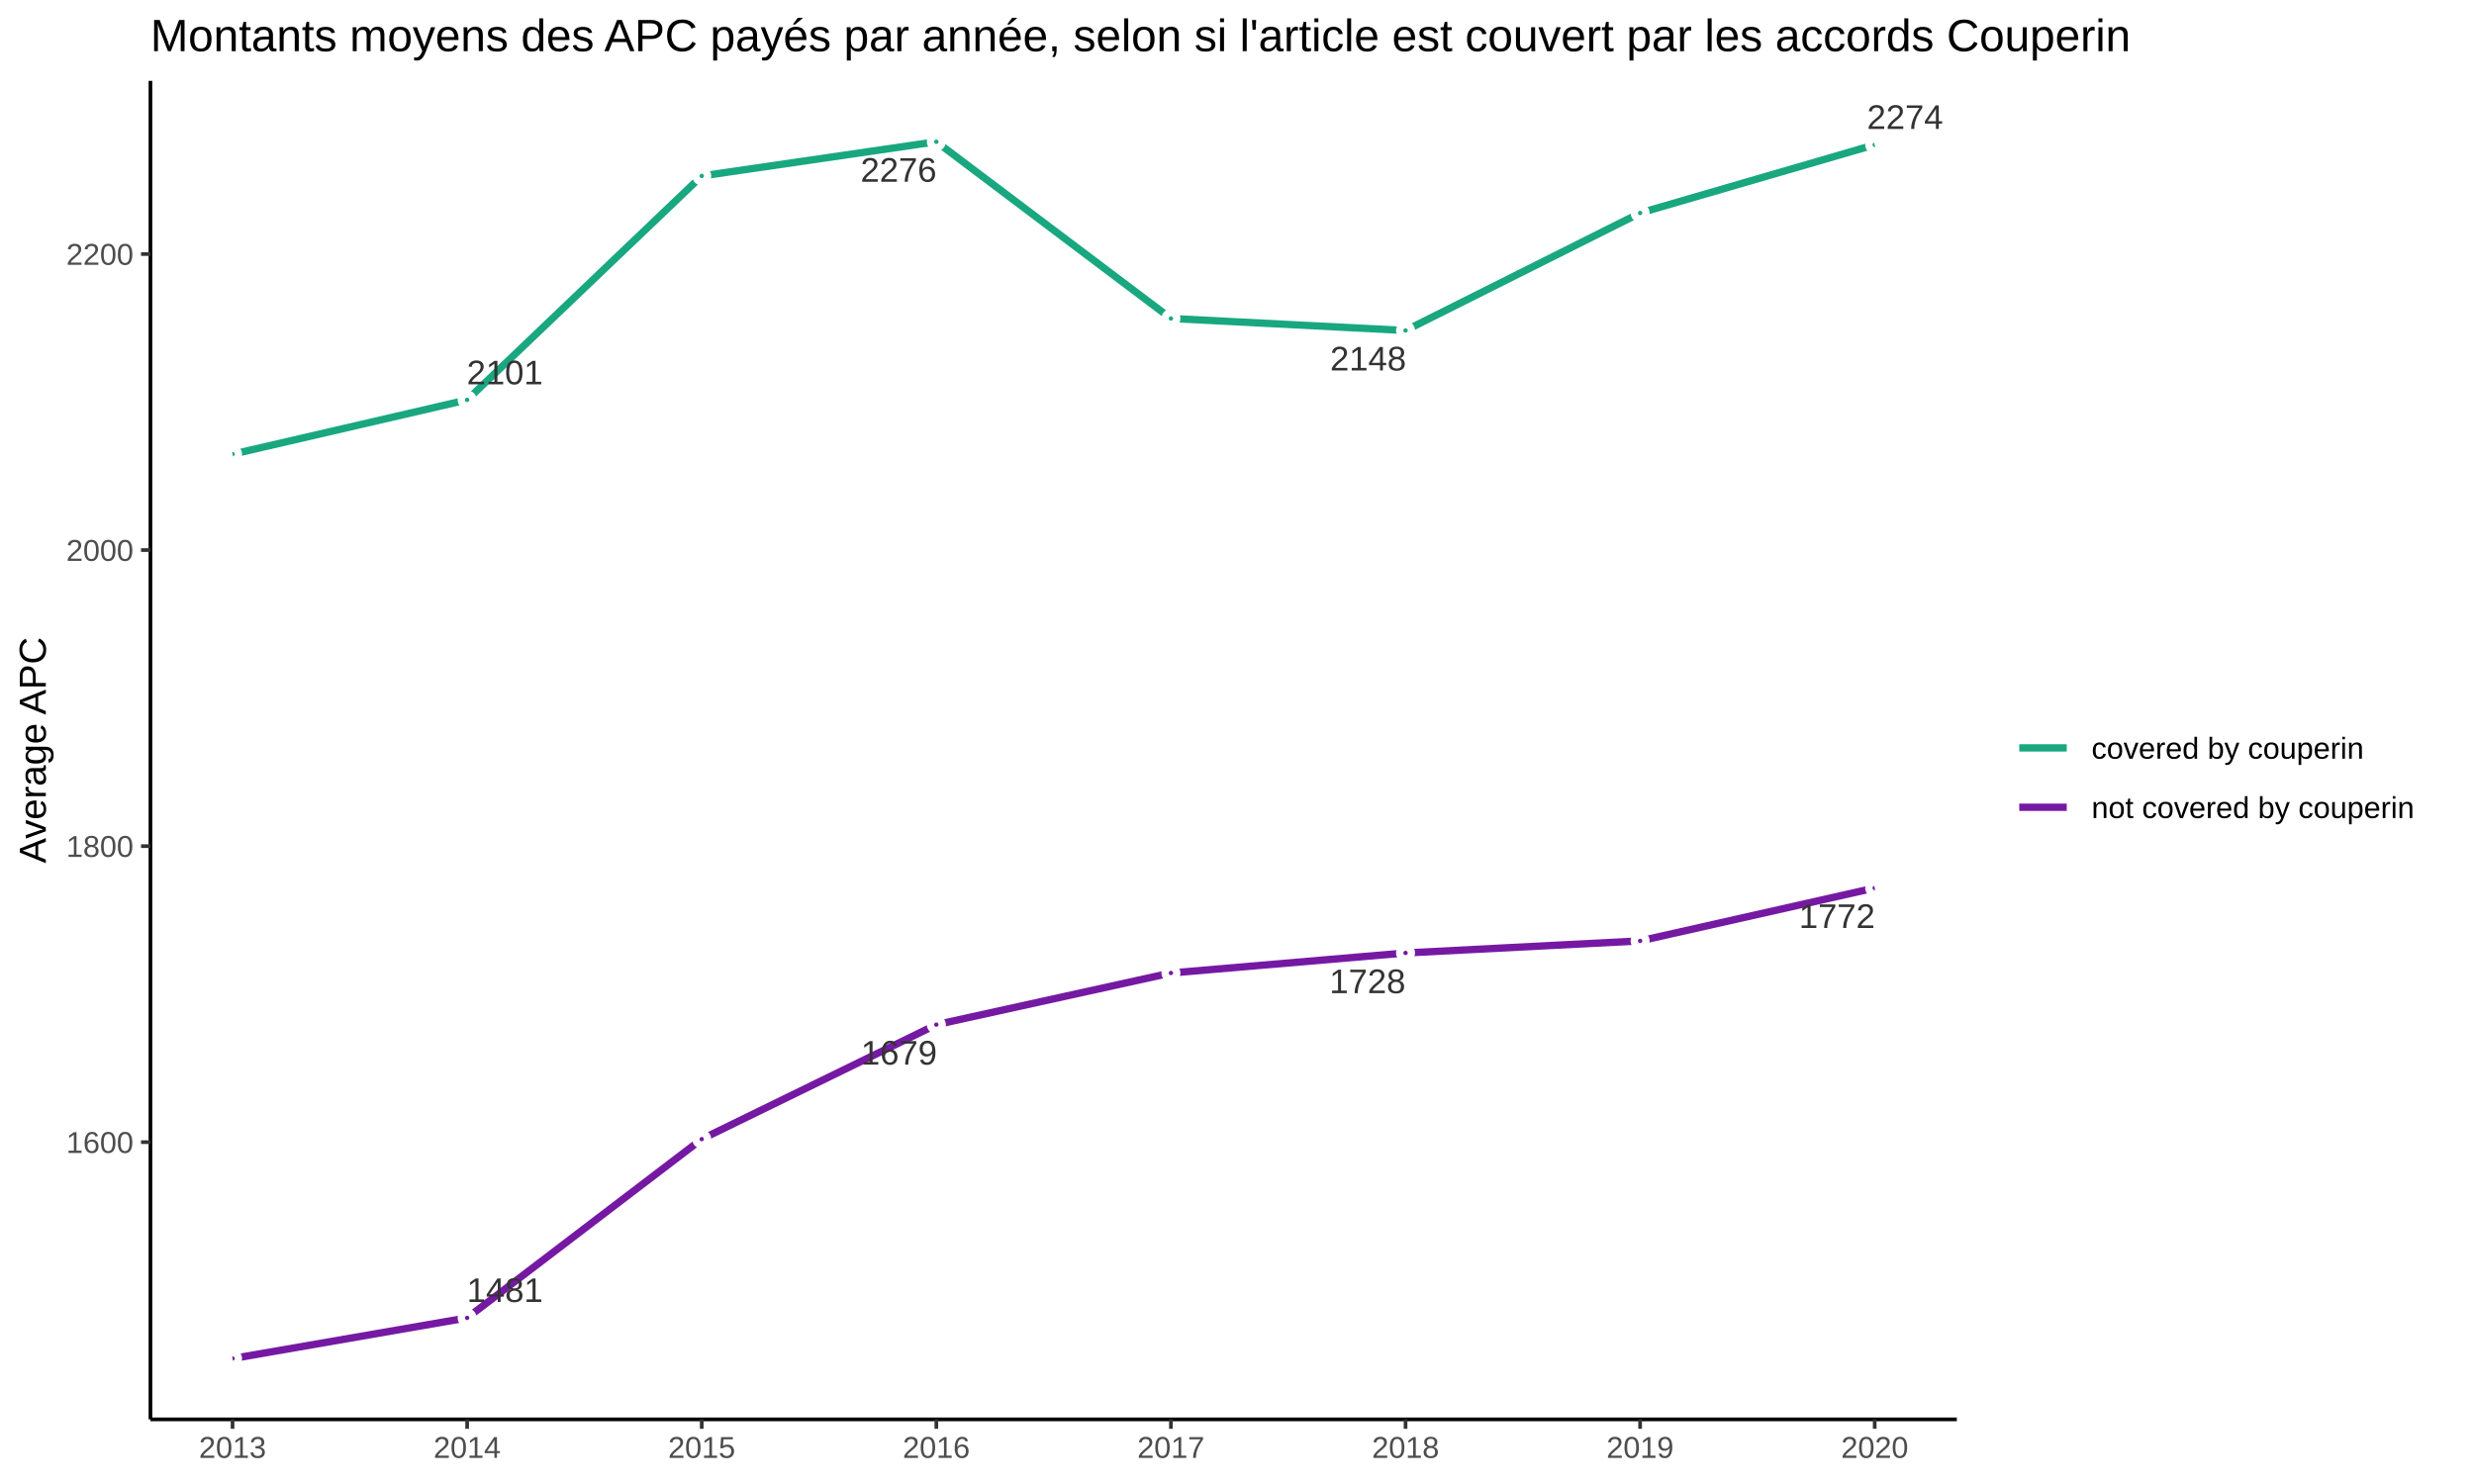
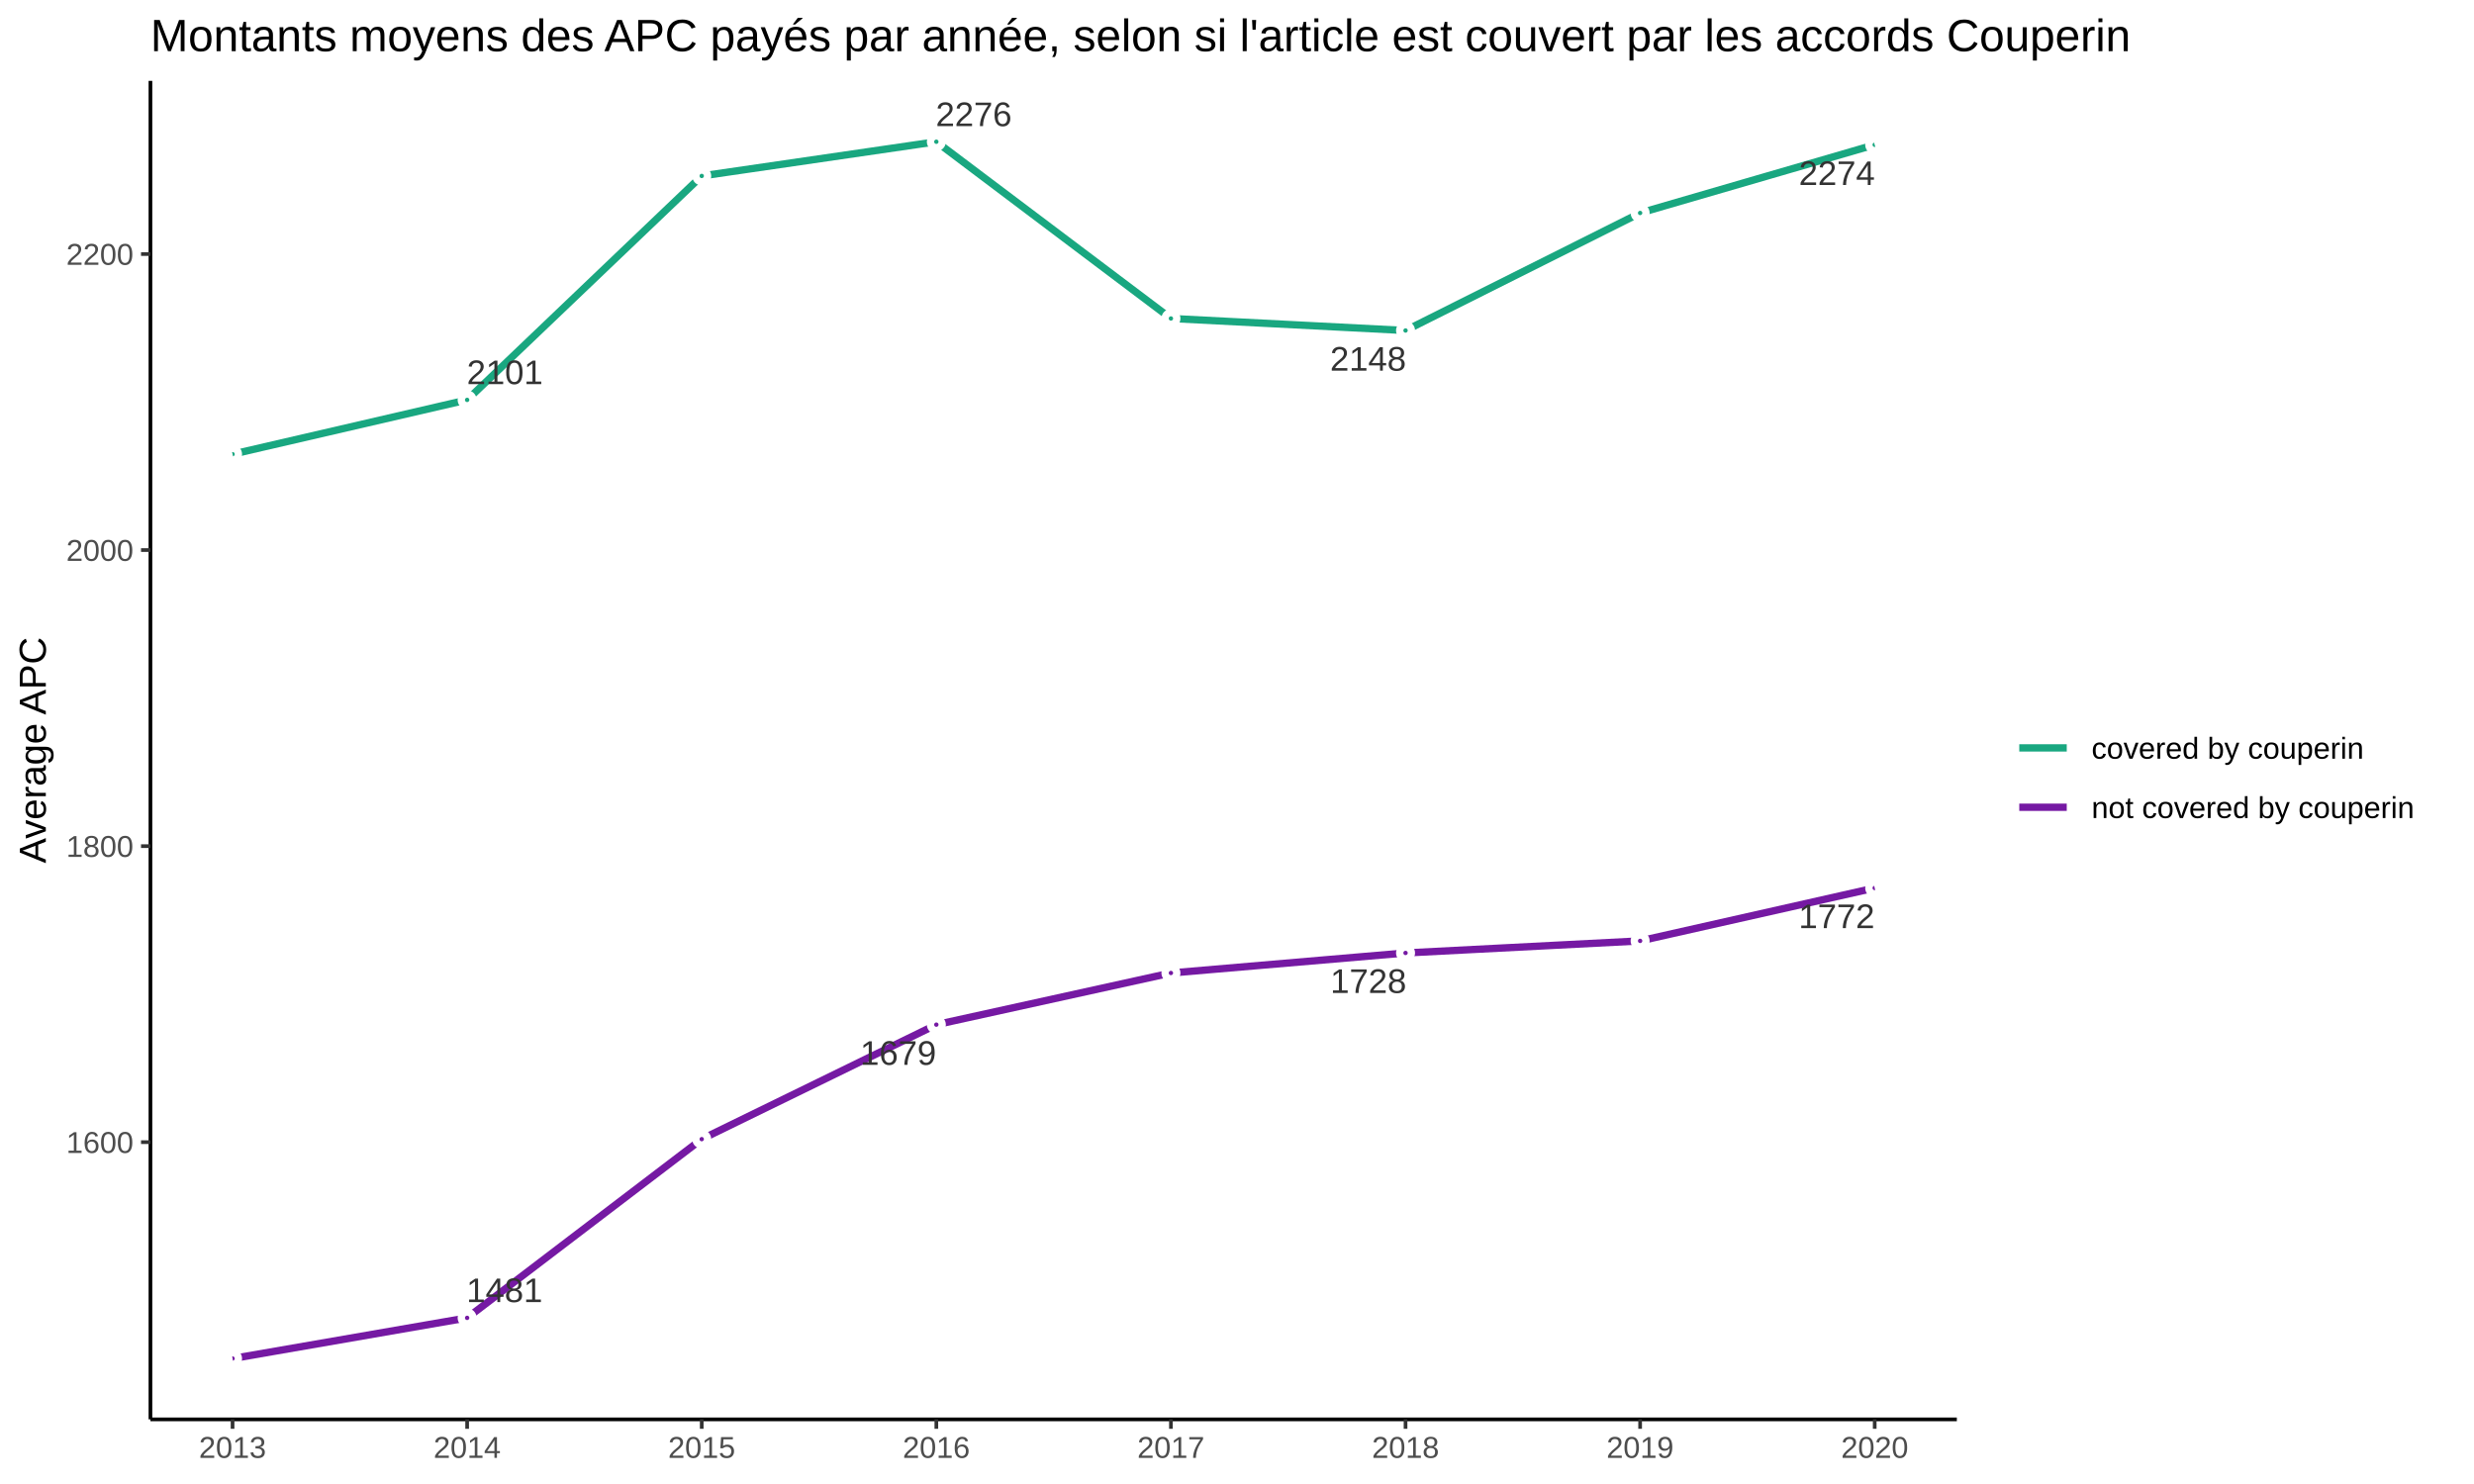
<svg xmlns="http://www.w3.org/2000/svg" class="svglite" width="720.00pt" height="432.00pt" viewBox="0 0 720.00 432.00">
  <defs>
    <style type="text/css">
    .svglite line, .svglite polyline, .svglite polygon, .svglite path, .svglite rect, .svglite circle {
      fill: none;
      stroke: #000000;
      stroke-linecap: round;
      stroke-linejoin: round;
      stroke-miterlimit: 10.00;
    }
    .svglite text {
      white-space: pre;
    }
  </style>
  </defs>
  <rect width="100%" height="100%" style="stroke: none; fill: #FFFFFF;" />
  <defs>
    <clipPath id="cpMC4wMHw3MjAuMDB8MC4wMHw0MzIuMDA=">
      <rect x="0.00" y="0.00" width="720.00" height="432.00" />
    </clipPath>
  </defs>
  <g clip-path="url(#cpMC4wMHw3MjAuMDB8MC4wMHw0MzIuMDA=)">
    <rect x="0.00" y="0" width="720.00" height="432.00" style="stroke-width: 1.07; stroke: #FFFFFF; fill: #FFFFFF;" />
  </g>
  <defs>
    <clipPath id="cpNDMuNzh8NTY5LjQ5fDIzLjU0fDQxMy4xOQ==">
      <rect x="43.78" y="23.54" width="525.71" height="389.64" />
    </clipPath>
  </defs>
  <g clip-path="url(#cpNDMuNzh8NTY5LjQ5fDIzLjU0fDQxMy4xOQ==)">
    <rect x="43.78" y="23.54" width="525.71" height="389.64" style="stroke-width: 1.07; stroke: none; fill: #FFFFFF;" />
    <polyline points="67.68,132.22 135.95,116.41 204.22,51.22 272.50,41.26 340.77,92.71 409.05,96.21 477.32,62.00 545.59,42.14 " style="stroke-width: 2.13; stroke: #009E73; stroke-opacity: 0.90; stroke-linecap: butt;" />
    <polyline points="67.68,395.48 135.95,383.64 204.22,331.61 272.50,298.28 340.77,283.24 409.05,277.41 477.32,273.90 545.59,258.50 " style="stroke-width: 2.13; stroke: #660099; stroke-opacity: 0.90; stroke-linecap: butt;" />
    <circle cx="67.68" cy="132.22" r="1.70" style="stroke-width: 2.13; stroke: #FFFFFF;" />
    <circle cx="67.68" cy="395.48" r="1.70" style="stroke-width: 2.13; stroke: #FFFFFF;" />
    <circle cx="135.95" cy="116.41" r="1.70" style="stroke-width: 2.13; stroke: #FFFFFF;" />
    <circle cx="135.95" cy="383.64" r="1.70" style="stroke-width: 2.13; stroke: #FFFFFF;" />
    <circle cx="204.22" cy="51.22" r="1.70" style="stroke-width: 2.13; stroke: #FFFFFF;" />
    <circle cx="204.22" cy="331.61" r="1.70" style="stroke-width: 2.13; stroke: #FFFFFF;" />
    <circle cx="272.50" cy="41.26" r="1.70" style="stroke-width: 2.13; stroke: #FFFFFF;" />
    <circle cx="272.50" cy="298.28" r="1.70" style="stroke-width: 2.13; stroke: #FFFFFF;" />
    <circle cx="340.77" cy="92.71" r="1.70" style="stroke-width: 2.13; stroke: #FFFFFF;" />
    <circle cx="340.77" cy="283.24" r="1.70" style="stroke-width: 2.13; stroke: #FFFFFF;" />
    <circle cx="409.05" cy="96.21" r="1.70" style="stroke-width: 2.13; stroke: #FFFFFF;" />
    <circle cx="409.05" cy="277.41" r="1.70" style="stroke-width: 2.13; stroke: #FFFFFF;" />
    <circle cx="477.32" cy="62.00" r="1.70" style="stroke-width: 2.13; stroke: #FFFFFF;" />
    <circle cx="477.32" cy="273.90" r="1.70" style="stroke-width: 2.13; stroke: #FFFFFF;" />
    <circle cx="545.59" cy="42.14" r="1.70" style="stroke-width: 2.13; stroke: #FFFFFF;" />
    <circle cx="545.59" cy="258.50" r="1.70" style="stroke-width: 2.13; stroke: #FFFFFF;" />
-     <text x="146.92" y="111.88" text-anchor="middle" style="font-size: 9.96px;fill: #333333; font-family: &quot;Arial&quot;;" textLength="22.78px" lengthAdjust="spacingAndGlyphs">2101</text>
-     <text x="146.95" y="379.01" text-anchor="middle" style="font-size: 9.96px;fill: #333333; font-family: &quot;Arial&quot;;" textLength="22.78px" lengthAdjust="spacingAndGlyphs">1481</text>
-     <text x="261.51" y="52.91" text-anchor="middle" style="font-size: 9.96px;fill: #333333; font-family: &quot;Arial&quot;;" textLength="22.78px" lengthAdjust="spacingAndGlyphs">2276</text>
-     <text x="261.64" y="309.91" text-anchor="middle" style="font-size: 9.96px;fill: #333333; font-family: &quot;Arial&quot;;" textLength="22.78px" lengthAdjust="spacingAndGlyphs">1679</text>
-     <text x="398.17" y="107.85" text-anchor="middle" style="font-size: 9.96px;fill: #333333; font-family: &quot;Arial&quot;;" textLength="22.78px" lengthAdjust="spacingAndGlyphs">2148</text>
-     <text x="397.98" y="289.12" text-anchor="middle" style="font-size: 9.96px;fill: #333333; font-family: &quot;Arial&quot;;" textLength="22.78px" lengthAdjust="spacingAndGlyphs">1728</text>
-     <text x="554.41" y="37.53" text-anchor="middle" style="font-size: 9.96px;fill: #333333; font-family: &quot;Arial&quot;;" textLength="22.78px" lengthAdjust="spacingAndGlyphs">2274</text>
-     <text x="534.63" y="270.14" text-anchor="middle" style="font-size: 9.96px;fill: #333333; font-family: &quot;Arial&quot;;" textLength="22.78px" lengthAdjust="spacingAndGlyphs">1772</text>
+     <text x="146.93" y="111.83" text-anchor="middle" style="font-size: 9.96px;fill: #333333; font-family: &quot;Arial&quot;;" textLength="22.78px" lengthAdjust="spacingAndGlyphs">2101</text>
+     <text x="146.83" y="379.05" text-anchor="middle" style="font-size: 9.96px;fill: #333333; font-family: &quot;Arial&quot;;" textLength="22.78px" lengthAdjust="spacingAndGlyphs">1481</text>
+     <text x="283.40" y="36.72" text-anchor="middle" style="font-size: 9.96px;fill: #333333; font-family: &quot;Arial&quot;;" textLength="22.78px" lengthAdjust="spacingAndGlyphs">2276</text>
+     <text x="261.41" y="309.98" text-anchor="middle" style="font-size: 9.96px;fill: #333333; font-family: &quot;Arial&quot;;" textLength="22.78px" lengthAdjust="spacingAndGlyphs">1679</text>
+     <text x="398.16" y="107.91" text-anchor="middle" style="font-size: 9.96px;fill: #333333; font-family: &quot;Arial&quot;;" textLength="22.78px" lengthAdjust="spacingAndGlyphs">2148</text>
+     <text x="398.24" y="289.05" text-anchor="middle" style="font-size: 9.96px;fill: #333333; font-family: &quot;Arial&quot;;" textLength="22.78px" lengthAdjust="spacingAndGlyphs">1728</text>
+     <text x="534.58" y="53.86" text-anchor="middle" style="font-size: 9.96px;fill: #333333; font-family: &quot;Arial&quot;;" textLength="22.78px" lengthAdjust="spacingAndGlyphs">2274</text>
+     <text x="534.52" y="270.18" text-anchor="middle" style="font-size: 9.96px;fill: #333333; font-family: &quot;Arial&quot;;" textLength="22.78px" lengthAdjust="spacingAndGlyphs">1772</text>
  </g>
  <g clip-path="url(#cpMC4wMHw3MjAuMDB8MC4wMHw0MzIuMDA=)">
    <polyline points="43.78,413.19 43.78,23.54 " style="stroke-width: 1.07; stroke-linecap: butt;" />
    <text x="38.85" y="335.63" text-anchor="end" style="font-size: 8.80px;fill: #4D4D4D; font-family: &quot;Arial&quot;;" textLength="20.13px" lengthAdjust="spacingAndGlyphs">1600</text>
    <text x="38.85" y="249.45" text-anchor="end" style="font-size: 8.80px;fill: #4D4D4D; font-family: &quot;Arial&quot;;" textLength="20.13px" lengthAdjust="spacingAndGlyphs">1800</text>
    <text x="38.85" y="163.28" text-anchor="end" style="font-size: 8.80px;fill: #4D4D4D; font-family: &quot;Arial&quot;;" textLength="20.13px" lengthAdjust="spacingAndGlyphs">2000</text>
    <text x="38.85" y="77.10" text-anchor="end" style="font-size: 8.80px;fill: #4D4D4D; font-family: &quot;Arial&quot;;" textLength="20.13px" lengthAdjust="spacingAndGlyphs">2200</text>
    <polyline points="41.04,332.49 43.78,332.49 " style="stroke-width: 1.07; stroke: #333333; stroke-linecap: butt;" />
    <polyline points="41.04,246.31 43.78,246.31 " style="stroke-width: 1.07; stroke: #333333; stroke-linecap: butt;" />
    <polyline points="41.04,160.13 43.78,160.13 " style="stroke-width: 1.07; stroke: #333333; stroke-linecap: butt;" />
    <polyline points="41.04,73.96 43.78,73.96 " style="stroke-width: 1.07; stroke: #333333; stroke-linecap: butt;" />
    <polyline points="43.78,413.19 569.49,413.19 " style="stroke-width: 1.07; stroke-linecap: butt;" />
    <polyline points="67.68,415.93 67.68,413.19 " style="stroke-width: 1.07; stroke: #333333; stroke-linecap: butt;" />
    <polyline points="135.95,415.93 135.95,413.19 " style="stroke-width: 1.07; stroke: #333333; stroke-linecap: butt;" />
    <polyline points="204.22,415.93 204.22,413.19 " style="stroke-width: 1.07; stroke: #333333; stroke-linecap: butt;" />
    <polyline points="272.50,415.93 272.50,413.19 " style="stroke-width: 1.07; stroke: #333333; stroke-linecap: butt;" />
    <polyline points="340.77,415.93 340.77,413.19 " style="stroke-width: 1.07; stroke: #333333; stroke-linecap: butt;" />
    <polyline points="409.05,415.93 409.05,413.19 " style="stroke-width: 1.07; stroke: #333333; stroke-linecap: butt;" />
    <polyline points="477.32,415.93 477.32,413.19 " style="stroke-width: 1.07; stroke: #333333; stroke-linecap: butt;" />
    <polyline points="545.59,415.93 545.59,413.19 " style="stroke-width: 1.07; stroke: #333333; stroke-linecap: butt;" />
    <text x="67.68" y="424.40" text-anchor="middle" style="font-size: 8.80px;fill: #4D4D4D; font-family: &quot;Arial&quot;;" textLength="20.13px" lengthAdjust="spacingAndGlyphs">2013</text>
    <text x="135.95" y="424.40" text-anchor="middle" style="font-size: 8.80px;fill: #4D4D4D; font-family: &quot;Arial&quot;;" textLength="20.13px" lengthAdjust="spacingAndGlyphs">2014</text>
    <text x="204.22" y="424.40" text-anchor="middle" style="font-size: 8.80px;fill: #4D4D4D; font-family: &quot;Arial&quot;;" textLength="20.13px" lengthAdjust="spacingAndGlyphs">2015</text>
    <text x="272.50" y="424.40" text-anchor="middle" style="font-size: 8.80px;fill: #4D4D4D; font-family: &quot;Arial&quot;;" textLength="20.13px" lengthAdjust="spacingAndGlyphs">2016</text>
    <text x="340.77" y="424.40" text-anchor="middle" style="font-size: 8.80px;fill: #4D4D4D; font-family: &quot;Arial&quot;;" textLength="20.13px" lengthAdjust="spacingAndGlyphs">2017</text>
    <text x="409.05" y="424.40" text-anchor="middle" style="font-size: 8.80px;fill: #4D4D4D; font-family: &quot;Arial&quot;;" textLength="20.13px" lengthAdjust="spacingAndGlyphs">2018</text>
    <text x="477.32" y="424.40" text-anchor="middle" style="font-size: 8.80px;fill: #4D4D4D; font-family: &quot;Arial&quot;;" textLength="20.13px" lengthAdjust="spacingAndGlyphs">2019</text>
    <text x="545.59" y="424.40" text-anchor="middle" style="font-size: 8.80px;fill: #4D4D4D; font-family: &quot;Arial&quot;;" textLength="20.13px" lengthAdjust="spacingAndGlyphs">2020</text>
    <text transform="translate(13.33,218.37) rotate(-90)" text-anchor="middle" style="font-size: 11.00px; font-family: &quot;Arial&quot;;" textLength="66.00px" lengthAdjust="spacingAndGlyphs">Average APC</text>
    <rect x="580.45" y="187.62" width="134.07" height="61.50" style="stroke-width: 1.07; stroke: none; fill: #FFFFFF;" />
    <line x1="587.66" y1="217.71" x2="601.48" y2="217.71" style="stroke-width: 2.13; stroke: #009E73; stroke-opacity: 0.90; stroke-linecap: butt;" />
    <line x1="587.66" y1="234.99" x2="601.48" y2="234.99" style="stroke-width: 2.13; stroke: #660099; stroke-opacity: 0.90; stroke-linecap: butt;" />
    <text x="608.69" y="220.86" style="font-size: 8.80px; font-family: &quot;Arial&quot;;" textLength="84.13px" lengthAdjust="spacingAndGlyphs">covered by couperin</text>
    <text x="608.69" y="238.14" style="font-size: 8.80px; font-family: &quot;Arial&quot;;" textLength="100.35px" lengthAdjust="spacingAndGlyphs">not covered by couperin</text>
    <text x="43.78" y="14.90" style="font-size: 13.20px; font-family: &quot;Arial&quot;;" textLength="601.35px" lengthAdjust="spacingAndGlyphs">Montants moyens des APC payés par année, selon si l'article est couvert par les accords Couperin</text>
  </g>
</svg>
